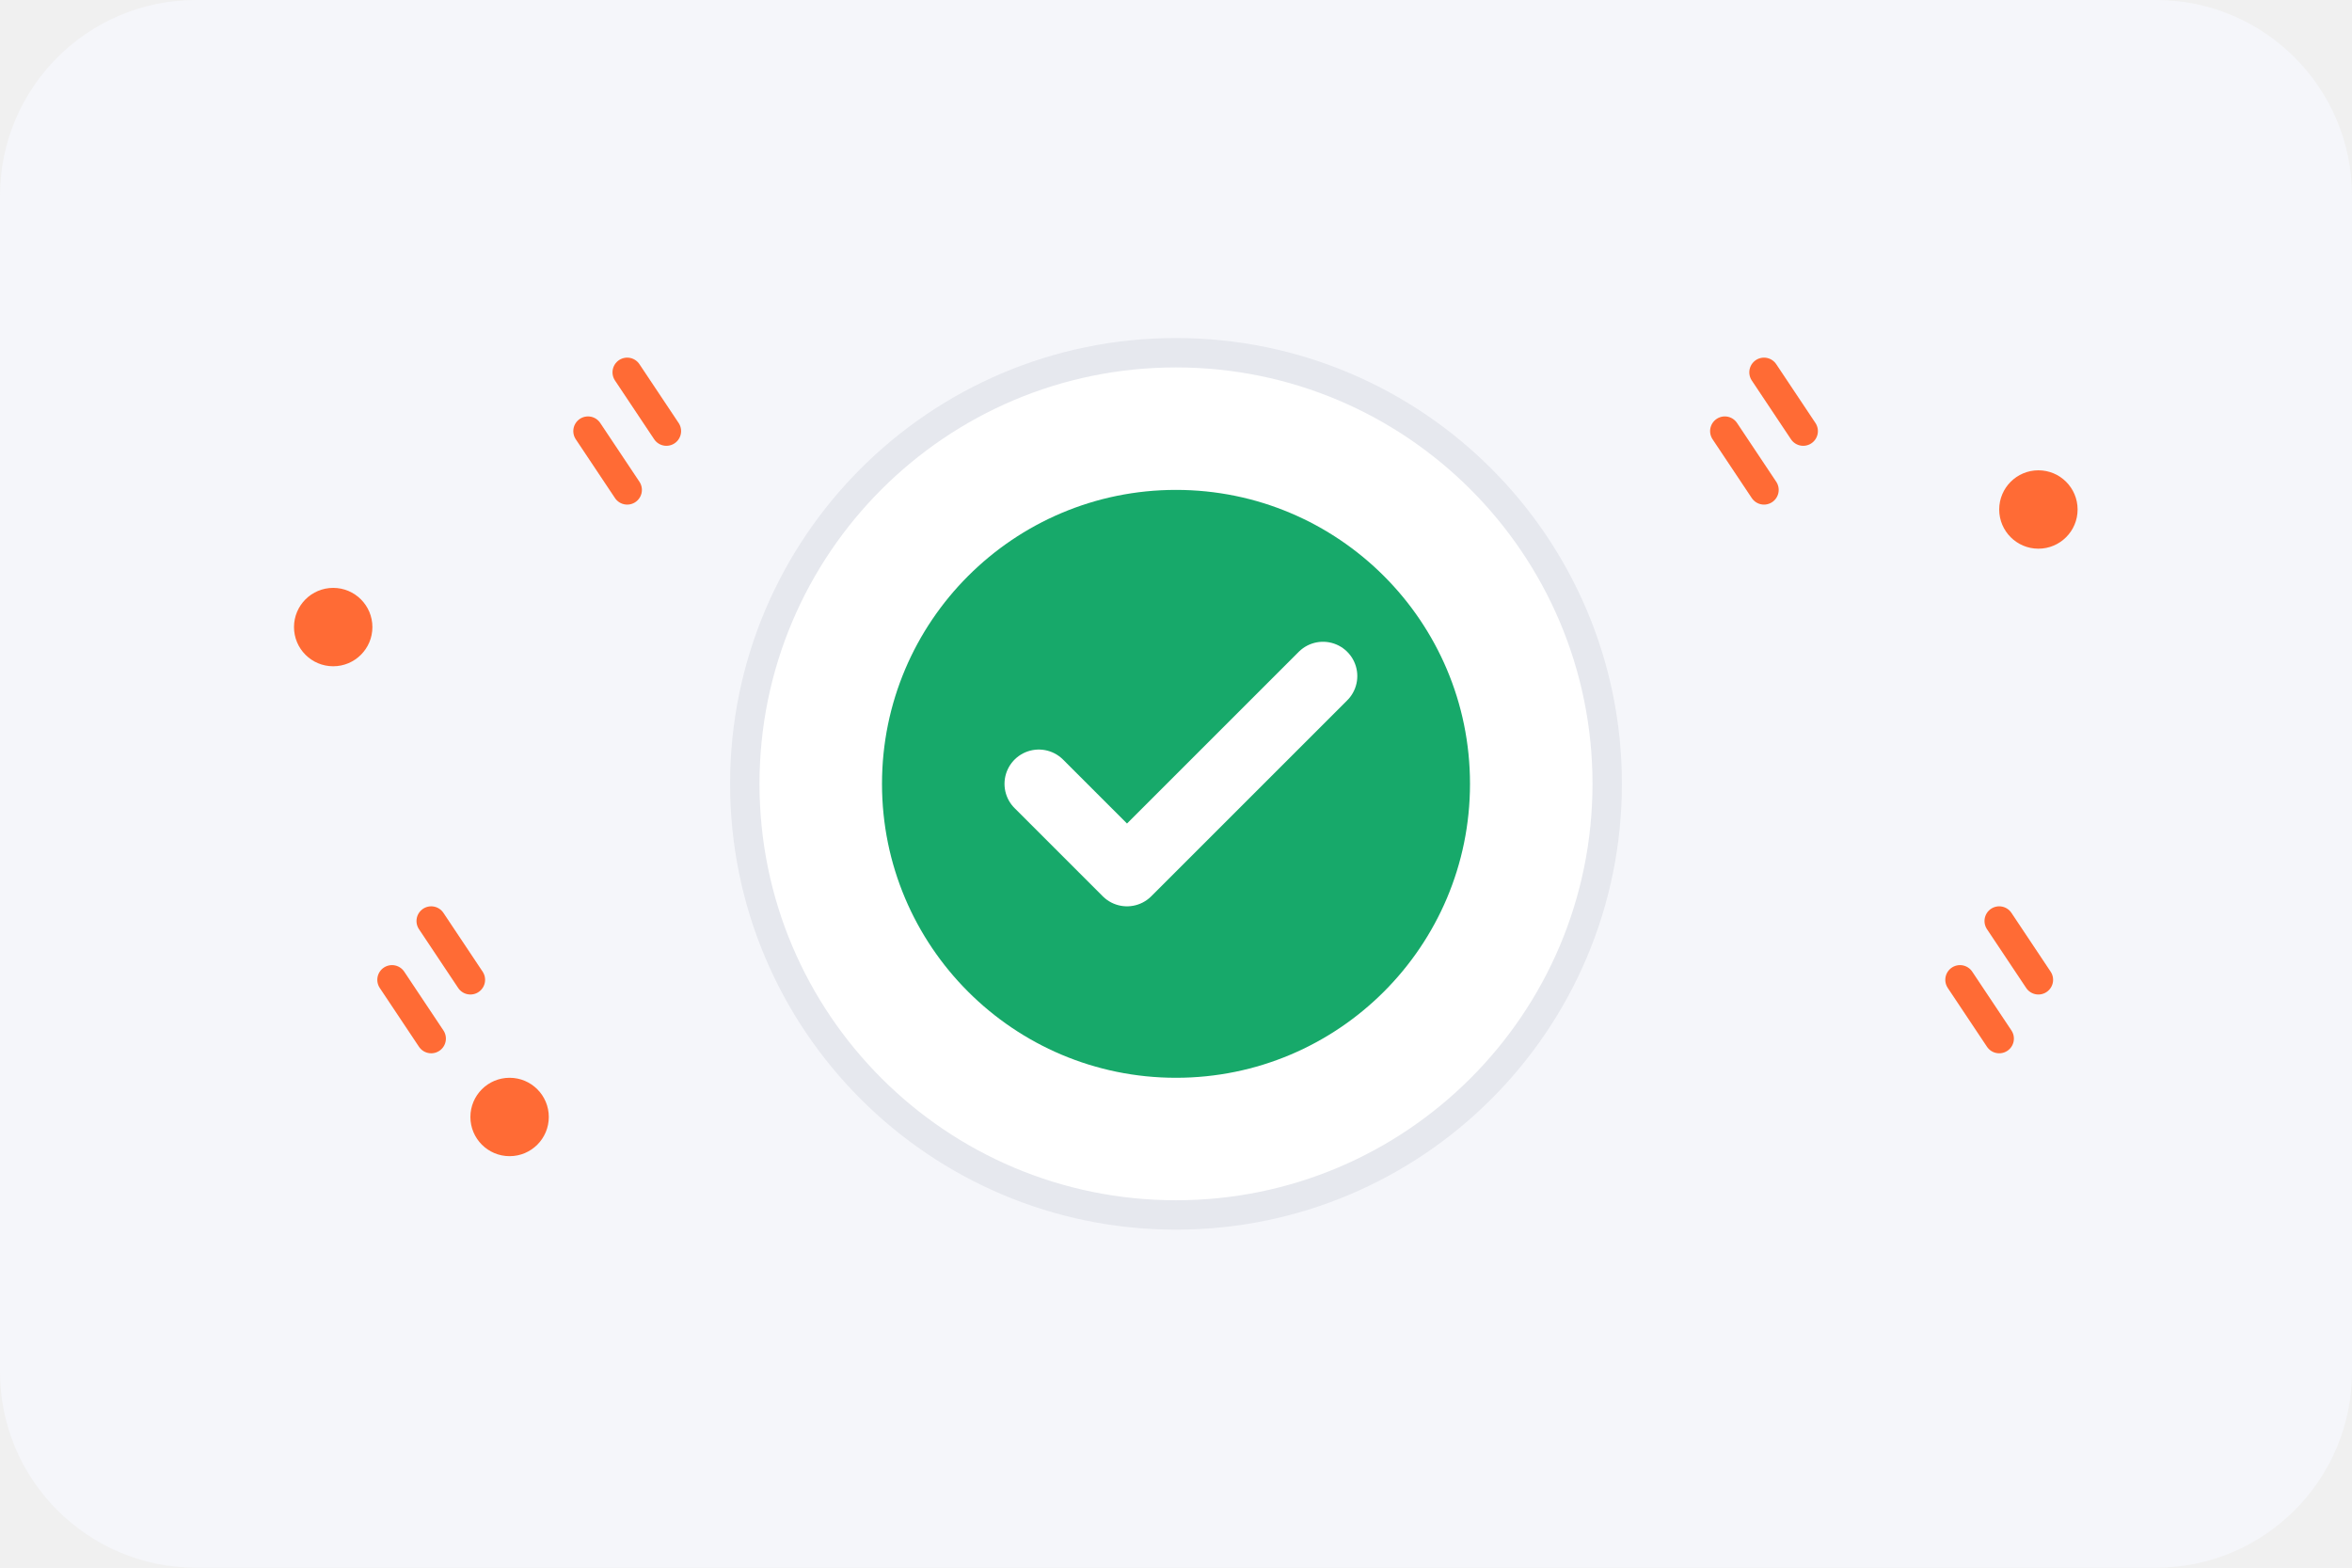
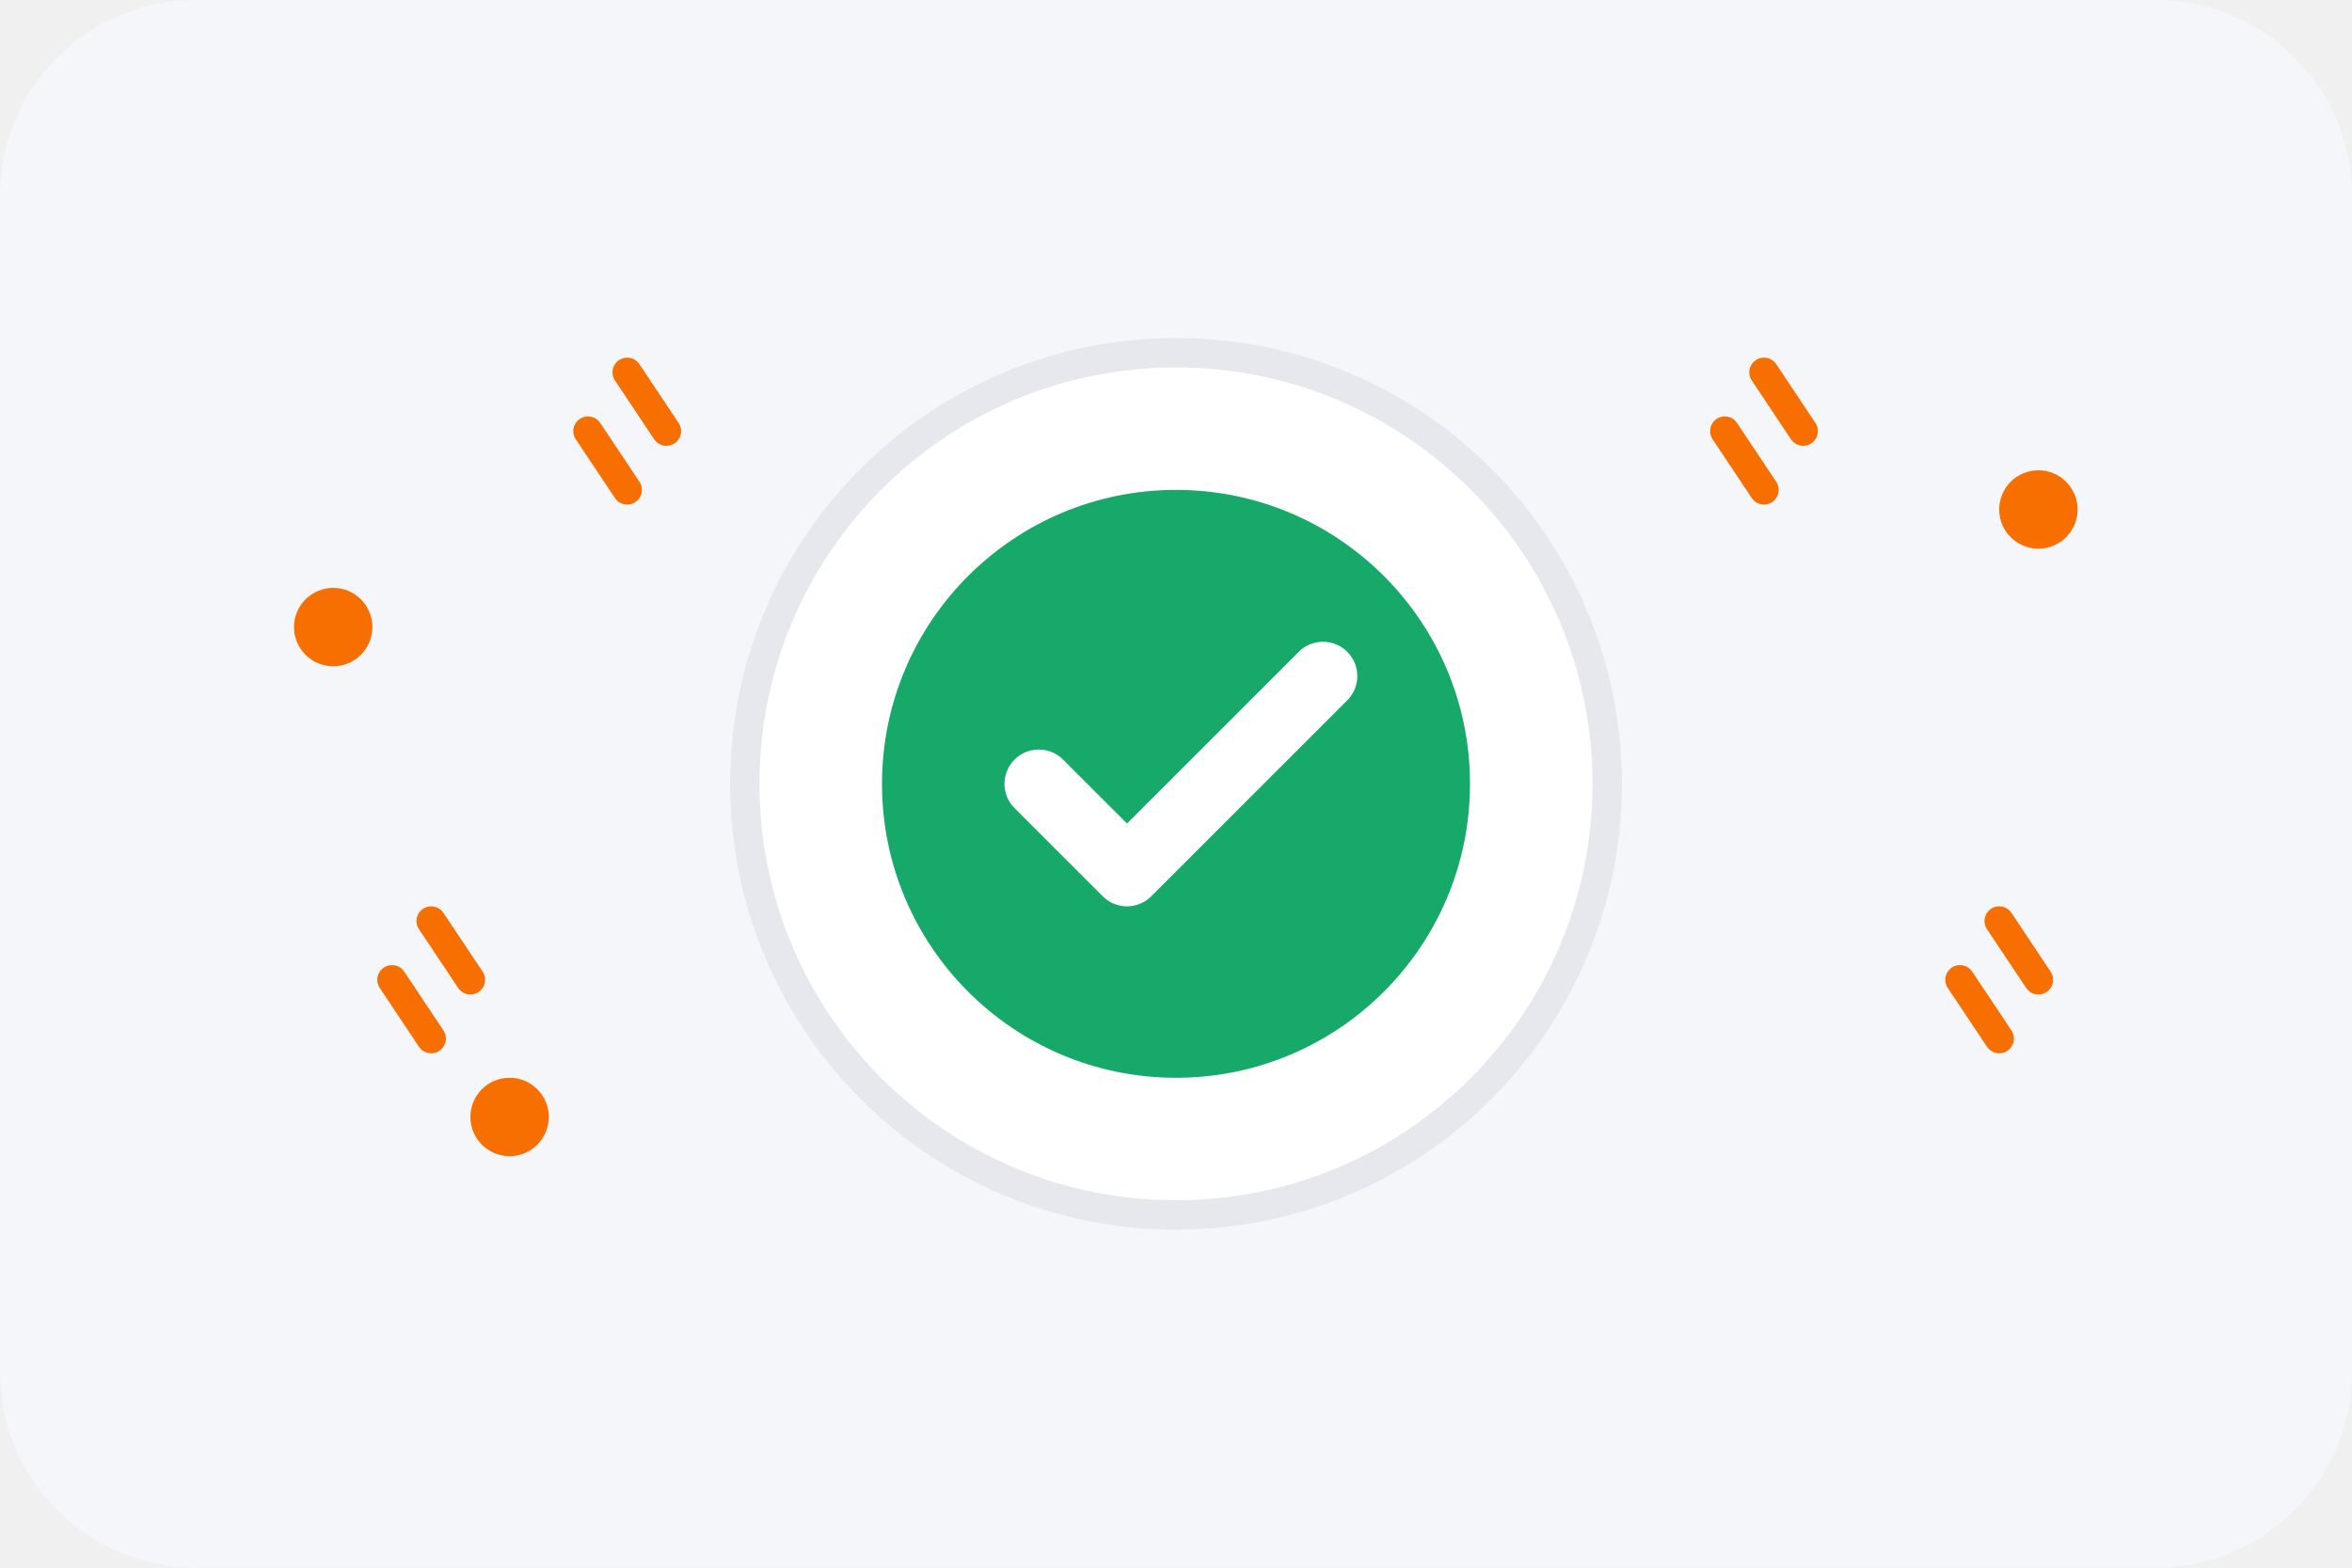
<svg xmlns="http://www.w3.org/2000/svg" width="240" height="160" viewBox="0 0 240 160" fill="none">
  <rect width="240" height="160" rx="20" fill="#f5f6fa" />
  <circle cx="120" cy="80" r="44" fill="#ffffff" stroke="#e6e8ee" stroke-width="3" />
  <circle cx="120" cy="80" r="30" fill="#17a96a" />
  <path d="M106 80L115 89L135 69" stroke="#ffffff" stroke-width="7" stroke-linecap="round" stroke-linejoin="round" />
-   <path d="M60 44L64 50M64 38L68 44M176 44L180 50M180 38L184 44M200 100L204 106M204 94L208 100M40 100L44 106M44 94L48 100" stroke="#ff6b35" stroke-width="3" stroke-linecap="round" />
-   <circle cx="208" cy="52" r="4" fill="#ff6b35" />
-   <circle cx="34" cy="64" r="4" fill="#ff6b35" />
-   <circle cx="52" cy="114" r="4" fill="#ff6b35" />
+   <path d="M60 44L64 50M64 38L68 44M176 44L180 50M180 38L184 44M200 100L204 106M204 94L208 100M40 100L44 106M44 94L48 100" stroke="#f76f01" stroke-width="3" stroke-linecap="round" />
+   <circle cx="208" cy="52" r="4" fill="#f76f01" />
+   <circle cx="34" cy="64" r="4" fill="#f76f01" />
+   <circle cx="52" cy="114" r="4" fill="#f76f01" />
</svg>
